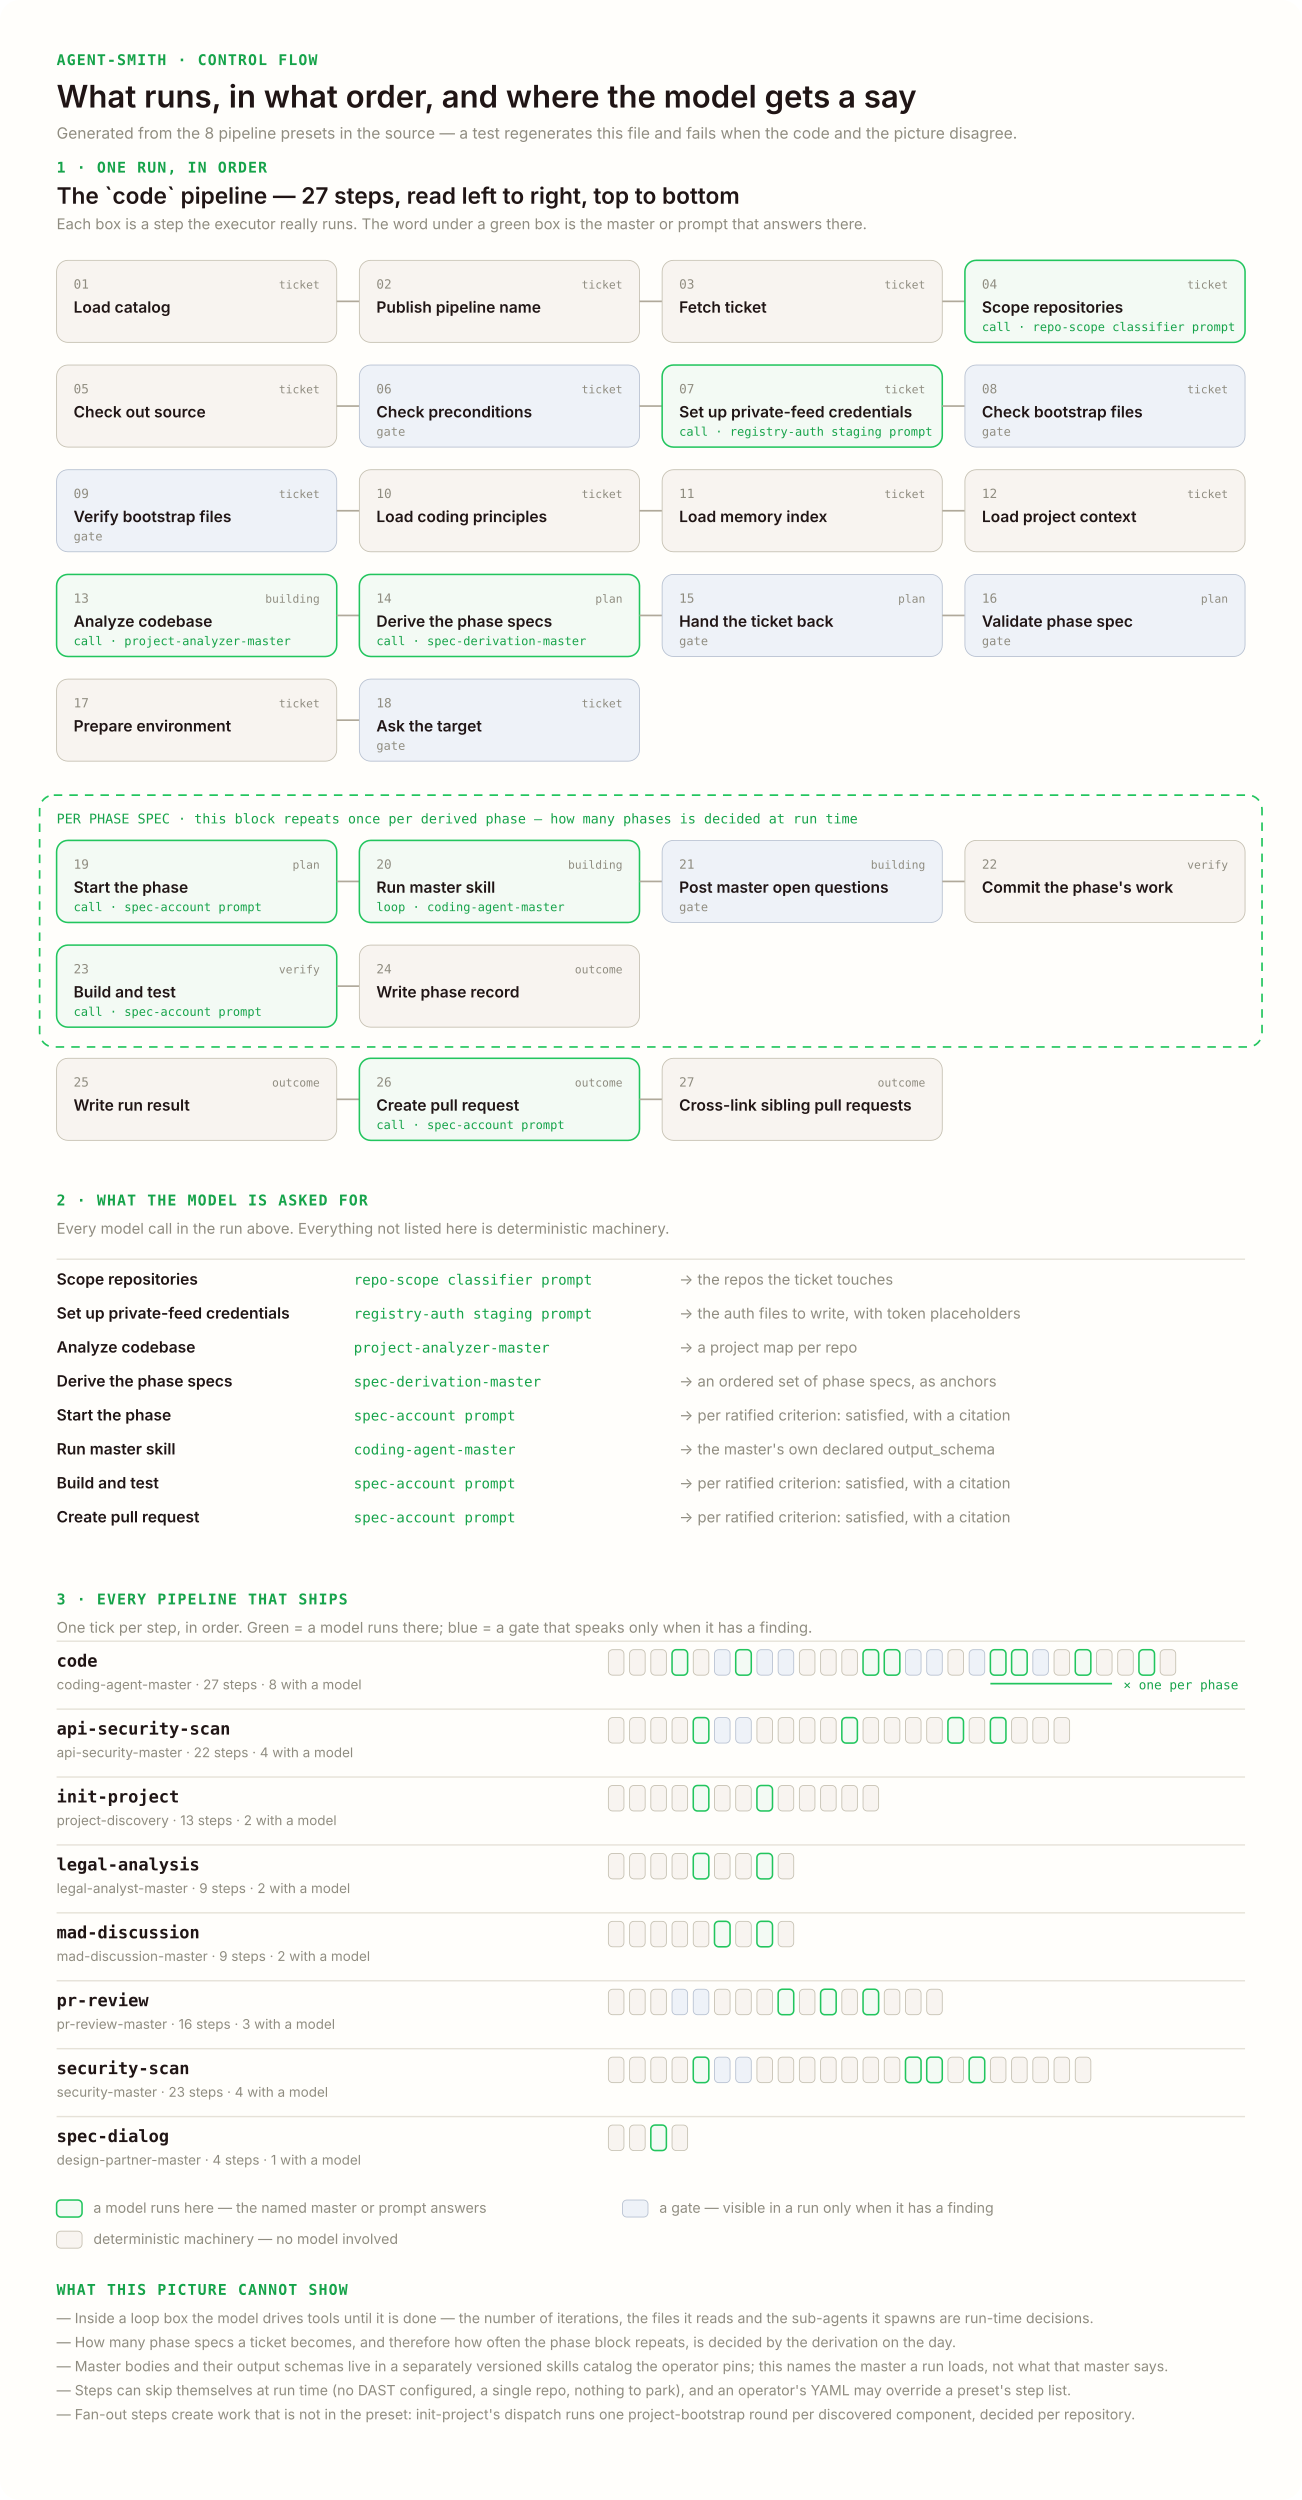
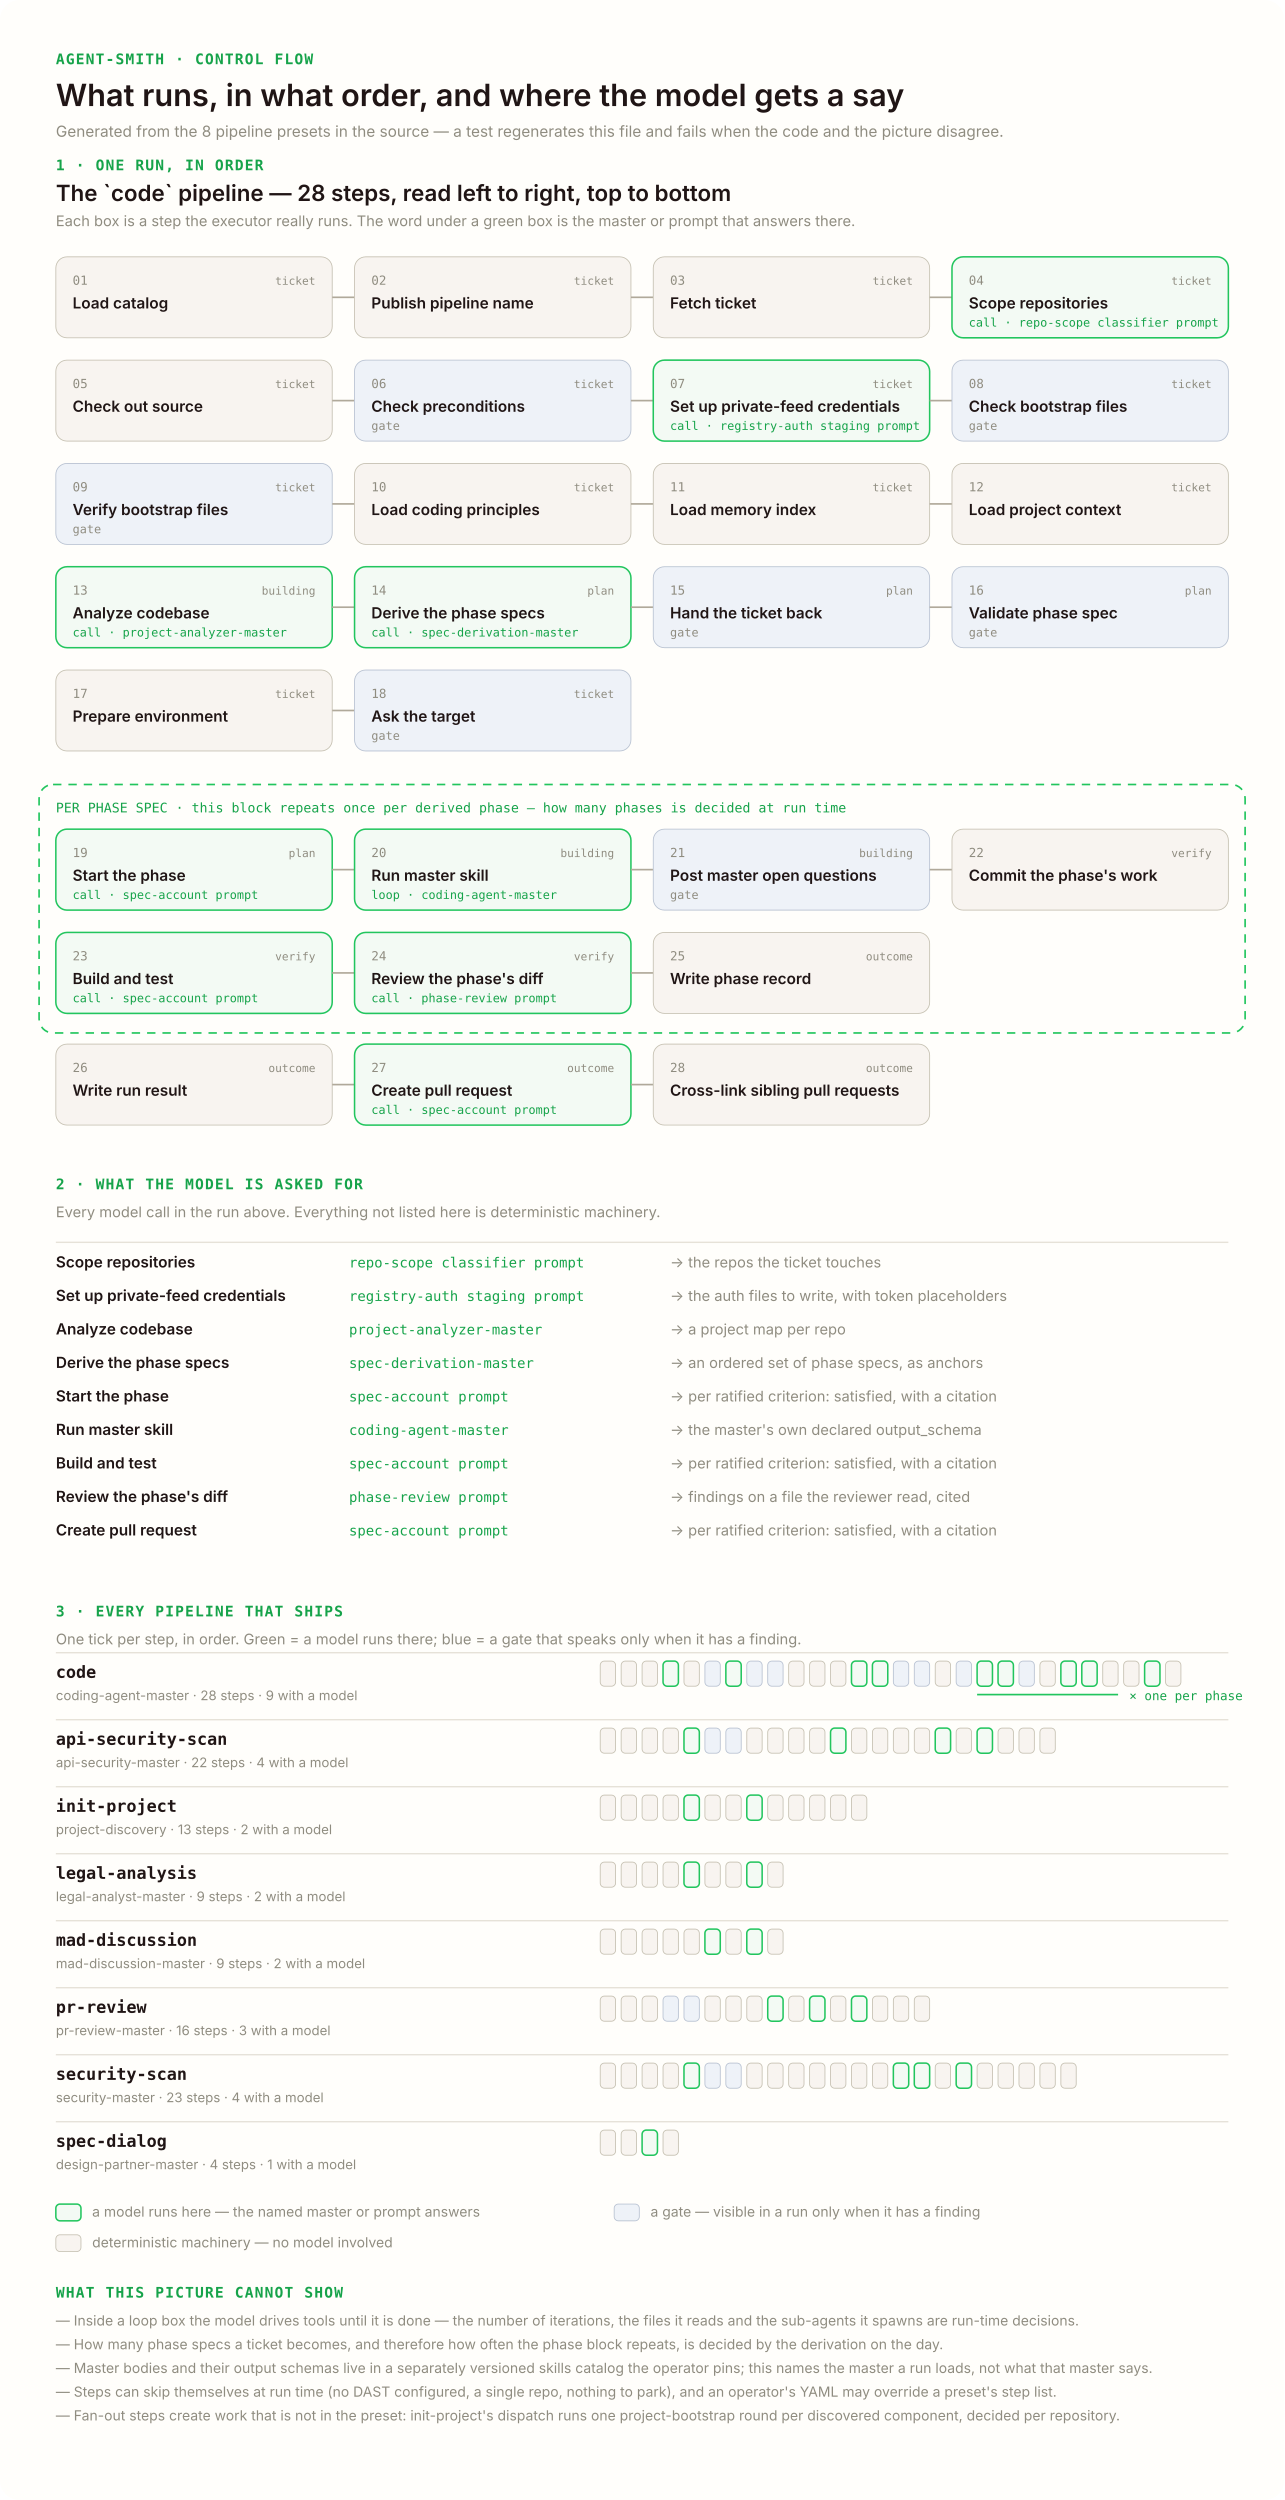
- <svg xmlns="http://www.w3.org/2000/svg" viewBox="0 0 920 1767" role="img" aria-labelledby="cf-title cf-desc">
+ <svg xmlns="http://www.w3.org/2000/svg" viewBox="0 0 920 1791" role="img" aria-labelledby="cf-title cf-desc">
  <style>
    .cf-bg        { fill: #fffefb; }
    .cf-surface   { fill: #f8f4f0; stroke: #c5c0b1; stroke-width: 0.6; }
    .cf-gate      { fill: #eef2f8; stroke: #b7c1d1; stroke-width: 0.6; }
    .cf-model     { fill: #f3faf4; stroke: #22c55e; stroke-width: 1.1; }
    .cf-block     { fill: none;    stroke: #22c55e; stroke-width: 1.2; stroke-dasharray: 6 5; }
    .cf-blockline { stroke: #22c55e; stroke-width: 1.2; }
    .cf-flow      { stroke: #b0a99a; stroke-width: 1.2; }
    .cf-rule      { stroke: #e6e2d8; stroke-width: 1; }
    .cf-text      { fill: #201515; font-family: 'Inter', system-ui, sans-serif; }
    .cf-mute      { fill: #8f8c80; font-family: 'Inter', system-ui, sans-serif; }
    .cf-mono      { fill: #201515; font-family: 'IBM Plex Mono', ui-monospace, monospace; }
    .cf-mono-mute { fill: #8f8c80; font-family: 'IBM Plex Mono', ui-monospace, monospace; }
    .cf-accent    { fill: #16a34a; font-family: 'IBM Plex Mono', ui-monospace, monospace; }
    .cf-tag       { fill: #16a34a; font-family: 'IBM Plex Mono', ui-monospace, monospace; letter-spacing: 0.8px; }
  </style>
-   <rect width="920" height="1767" rx="14" class="cf-bg" />
+   <rect width="920" height="1791" rx="14" class="cf-bg" />
  <text x="40" y="46" class="cf-tag" font-size="10.5" font-weight="600" text-anchor="start">AGENT-SMITH · CONTROL FLOW</text>
  <text x="40" y="76" class="cf-text" font-size="22" font-weight="600" text-anchor="start">What runs, in what order, and where the model gets a say</text>
  <text x="40" y="98" class="cf-mute" font-size="11" font-weight="400" text-anchor="start">Generated from the 8 pipeline presets in the source — a test regenerates this file and fails when the code and the picture disagree.</text>
  <text x="40" y="122" class="cf-tag" font-size="10.5" font-weight="600" text-anchor="start">1 · ONE RUN, IN ORDER</text>
-   <text x="40" y="144" class="cf-text" font-size="16" font-weight="600" text-anchor="start">The `code` pipeline — 27 steps, read left to right, top to bottom</text>
+   <text x="40" y="144" class="cf-text" font-size="16" font-weight="600" text-anchor="start">The `code` pipeline — 28 steps, read left to right, top to bottom</text>
  <text x="40" y="162" class="cf-mute" font-size="10.5" font-weight="400" text-anchor="start">Each box is a step the executor really runs. The word under a green box is the master or prompt that answers there.</text>
  <rect x="40" y="184" width="198" height="58" rx="8" class="cf-surface" />
  <text x="52" y="204" class="cf-mono-mute" font-size="9" font-weight="400" text-anchor="start">01</text>
  <text x="226" y="204" class="cf-mono-mute" font-size="8" font-weight="400" text-anchor="end">ticket</text>
  <text x="52" y="221" class="cf-text" font-size="11" font-weight="600" text-anchor="start">Load catalog</text>
  <line x1="238" y1="213" x2="254" y2="213" class="cf-flow" />
  <rect x="254" y="184" width="198" height="58" rx="8" class="cf-surface" />
  <text x="266" y="204" class="cf-mono-mute" font-size="9" font-weight="400" text-anchor="start">02</text>
  <text x="440" y="204" class="cf-mono-mute" font-size="8" font-weight="400" text-anchor="end">ticket</text>
  <text x="266" y="221" class="cf-text" font-size="11" font-weight="600" text-anchor="start">Publish pipeline name</text>
  <line x1="452" y1="213" x2="468" y2="213" class="cf-flow" />
  <rect x="468" y="184" width="198" height="58" rx="8" class="cf-surface" />
  <text x="480" y="204" class="cf-mono-mute" font-size="9" font-weight="400" text-anchor="start">03</text>
  <text x="654" y="204" class="cf-mono-mute" font-size="8" font-weight="400" text-anchor="end">ticket</text>
  <text x="480" y="221" class="cf-text" font-size="11" font-weight="600" text-anchor="start">Fetch ticket</text>
  <line x1="666" y1="213" x2="682" y2="213" class="cf-flow" />
  <rect x="682" y="184" width="198" height="58" rx="8" class="cf-model" />
  <text x="694" y="204" class="cf-mono-mute" font-size="9" font-weight="400" text-anchor="start">04</text>
  <text x="868" y="204" class="cf-mono-mute" font-size="8" font-weight="400" text-anchor="end">ticket</text>
  <text x="694" y="221" class="cf-text" font-size="11" font-weight="600" text-anchor="start">Scope repositories</text>
  <text x="694" y="234" class="cf-accent" font-size="8.5" font-weight="400" text-anchor="start">call · repo-scope classifier prompt</text>
  <rect x="40" y="258" width="198" height="58" rx="8" class="cf-surface" />
  <text x="52" y="278" class="cf-mono-mute" font-size="9" font-weight="400" text-anchor="start">05</text>
  <text x="226" y="278" class="cf-mono-mute" font-size="8" font-weight="400" text-anchor="end">ticket</text>
  <text x="52" y="295" class="cf-text" font-size="11" font-weight="600" text-anchor="start">Check out source</text>
  <line x1="238" y1="287" x2="254" y2="287" class="cf-flow" />
  <rect x="254" y="258" width="198" height="58" rx="8" class="cf-gate" />
  <text x="266" y="278" class="cf-mono-mute" font-size="9" font-weight="400" text-anchor="start">06</text>
  <text x="440" y="278" class="cf-mono-mute" font-size="8" font-weight="400" text-anchor="end">ticket</text>
  <text x="266" y="295" class="cf-text" font-size="11" font-weight="600" text-anchor="start">Check preconditions</text>
  <text x="266" y="308" class="cf-mono-mute" font-size="8.5" font-weight="400" text-anchor="start">gate</text>
  <line x1="452" y1="287" x2="468" y2="287" class="cf-flow" />
  <rect x="468" y="258" width="198" height="58" rx="8" class="cf-model" />
  <text x="480" y="278" class="cf-mono-mute" font-size="9" font-weight="400" text-anchor="start">07</text>
  <text x="654" y="278" class="cf-mono-mute" font-size="8" font-weight="400" text-anchor="end">ticket</text>
  <text x="480" y="295" class="cf-text" font-size="11" font-weight="600" text-anchor="start">Set up private-feed credentials</text>
  <text x="480" y="308" class="cf-accent" font-size="8.5" font-weight="400" text-anchor="start">call · registry-auth staging prompt</text>
  <line x1="666" y1="287" x2="682" y2="287" class="cf-flow" />
  <rect x="682" y="258" width="198" height="58" rx="8" class="cf-gate" />
  <text x="694" y="278" class="cf-mono-mute" font-size="9" font-weight="400" text-anchor="start">08</text>
  <text x="868" y="278" class="cf-mono-mute" font-size="8" font-weight="400" text-anchor="end">ticket</text>
  <text x="694" y="295" class="cf-text" font-size="11" font-weight="600" text-anchor="start">Check bootstrap files</text>
  <text x="694" y="308" class="cf-mono-mute" font-size="8.5" font-weight="400" text-anchor="start">gate</text>
  <rect x="40" y="332" width="198" height="58" rx="8" class="cf-gate" />
  <text x="52" y="352" class="cf-mono-mute" font-size="9" font-weight="400" text-anchor="start">09</text>
  <text x="226" y="352" class="cf-mono-mute" font-size="8" font-weight="400" text-anchor="end">ticket</text>
  <text x="52" y="369" class="cf-text" font-size="11" font-weight="600" text-anchor="start">Verify bootstrap files</text>
  <text x="52" y="382" class="cf-mono-mute" font-size="8.5" font-weight="400" text-anchor="start">gate</text>
  <line x1="238" y1="361" x2="254" y2="361" class="cf-flow" />
  <rect x="254" y="332" width="198" height="58" rx="8" class="cf-surface" />
  <text x="266" y="352" class="cf-mono-mute" font-size="9" font-weight="400" text-anchor="start">10</text>
  <text x="440" y="352" class="cf-mono-mute" font-size="8" font-weight="400" text-anchor="end">ticket</text>
  <text x="266" y="369" class="cf-text" font-size="11" font-weight="600" text-anchor="start">Load coding principles</text>
  <line x1="452" y1="361" x2="468" y2="361" class="cf-flow" />
  <rect x="468" y="332" width="198" height="58" rx="8" class="cf-surface" />
  <text x="480" y="352" class="cf-mono-mute" font-size="9" font-weight="400" text-anchor="start">11</text>
  <text x="654" y="352" class="cf-mono-mute" font-size="8" font-weight="400" text-anchor="end">ticket</text>
  <text x="480" y="369" class="cf-text" font-size="11" font-weight="600" text-anchor="start">Load memory index</text>
  <line x1="666" y1="361" x2="682" y2="361" class="cf-flow" />
  <rect x="682" y="332" width="198" height="58" rx="8" class="cf-surface" />
  <text x="694" y="352" class="cf-mono-mute" font-size="9" font-weight="400" text-anchor="start">12</text>
  <text x="868" y="352" class="cf-mono-mute" font-size="8" font-weight="400" text-anchor="end">ticket</text>
  <text x="694" y="369" class="cf-text" font-size="11" font-weight="600" text-anchor="start">Load project context</text>
  <rect x="40" y="406" width="198" height="58" rx="8" class="cf-model" />
  <text x="52" y="426" class="cf-mono-mute" font-size="9" font-weight="400" text-anchor="start">13</text>
  <text x="226" y="426" class="cf-mono-mute" font-size="8" font-weight="400" text-anchor="end">building</text>
  <text x="52" y="443" class="cf-text" font-size="11" font-weight="600" text-anchor="start">Analyze codebase</text>
  <text x="52" y="456" class="cf-accent" font-size="8.5" font-weight="400" text-anchor="start">call · project-analyzer-master</text>
  <line x1="238" y1="435" x2="254" y2="435" class="cf-flow" />
  <rect x="254" y="406" width="198" height="58" rx="8" class="cf-model" />
  <text x="266" y="426" class="cf-mono-mute" font-size="9" font-weight="400" text-anchor="start">14</text>
  <text x="440" y="426" class="cf-mono-mute" font-size="8" font-weight="400" text-anchor="end">plan</text>
  <text x="266" y="443" class="cf-text" font-size="11" font-weight="600" text-anchor="start">Derive the phase specs</text>
  <text x="266" y="456" class="cf-accent" font-size="8.5" font-weight="400" text-anchor="start">call · spec-derivation-master</text>
  <line x1="452" y1="435" x2="468" y2="435" class="cf-flow" />
  <rect x="468" y="406" width="198" height="58" rx="8" class="cf-gate" />
  <text x="480" y="426" class="cf-mono-mute" font-size="9" font-weight="400" text-anchor="start">15</text>
  <text x="654" y="426" class="cf-mono-mute" font-size="8" font-weight="400" text-anchor="end">plan</text>
  <text x="480" y="443" class="cf-text" font-size="11" font-weight="600" text-anchor="start">Hand the ticket back</text>
  <text x="480" y="456" class="cf-mono-mute" font-size="8.5" font-weight="400" text-anchor="start">gate</text>
  <line x1="666" y1="435" x2="682" y2="435" class="cf-flow" />
  <rect x="682" y="406" width="198" height="58" rx="8" class="cf-gate" />
  <text x="694" y="426" class="cf-mono-mute" font-size="9" font-weight="400" text-anchor="start">16</text>
  <text x="868" y="426" class="cf-mono-mute" font-size="8" font-weight="400" text-anchor="end">plan</text>
  <text x="694" y="443" class="cf-text" font-size="11" font-weight="600" text-anchor="start">Validate phase spec</text>
  <text x="694" y="456" class="cf-mono-mute" font-size="8.5" font-weight="400" text-anchor="start">gate</text>
  <rect x="40" y="480" width="198" height="58" rx="8" class="cf-surface" />
  <text x="52" y="500" class="cf-mono-mute" font-size="9" font-weight="400" text-anchor="start">17</text>
  <text x="226" y="500" class="cf-mono-mute" font-size="8" font-weight="400" text-anchor="end">ticket</text>
  <text x="52" y="517" class="cf-text" font-size="11" font-weight="600" text-anchor="start">Prepare environment</text>
  <line x1="238" y1="509" x2="254" y2="509" class="cf-flow" />
  <rect x="254" y="480" width="198" height="58" rx="8" class="cf-gate" />
  <text x="266" y="500" class="cf-mono-mute" font-size="9" font-weight="400" text-anchor="start">18</text>
  <text x="440" y="500" class="cf-mono-mute" font-size="8" font-weight="400" text-anchor="end">ticket</text>
  <text x="266" y="517" class="cf-text" font-size="11" font-weight="600" text-anchor="start">Ask the target</text>
  <text x="266" y="530" class="cf-mono-mute" font-size="8.5" font-weight="400" text-anchor="start">gate</text>
  <rect x="28" y="562" width="864" height="178" rx="10" class="cf-block" />
  <text x="40" y="582" class="cf-accent" font-size="9.5" font-weight="400" text-anchor="start">PER PHASE SPEC · this block repeats once per derived phase — how many phases is decided at run time</text>
  <rect x="40" y="594" width="198" height="58" rx="8" class="cf-model" />
  <text x="52" y="614" class="cf-mono-mute" font-size="9" font-weight="400" text-anchor="start">19</text>
  <text x="226" y="614" class="cf-mono-mute" font-size="8" font-weight="400" text-anchor="end">plan</text>
  <text x="52" y="631" class="cf-text" font-size="11" font-weight="600" text-anchor="start">Start the phase</text>
  <text x="52" y="644" class="cf-accent" font-size="8.5" font-weight="400" text-anchor="start">call · spec-account prompt</text>
  <line x1="238" y1="623" x2="254" y2="623" class="cf-flow" />
  <rect x="254" y="594" width="198" height="58" rx="8" class="cf-model" />
  <text x="266" y="614" class="cf-mono-mute" font-size="9" font-weight="400" text-anchor="start">20</text>
  <text x="440" y="614" class="cf-mono-mute" font-size="8" font-weight="400" text-anchor="end">building</text>
  <text x="266" y="631" class="cf-text" font-size="11" font-weight="600" text-anchor="start">Run master skill</text>
  <text x="266" y="644" class="cf-accent" font-size="8.5" font-weight="400" text-anchor="start">loop · coding-agent-master</text>
  <line x1="452" y1="623" x2="468" y2="623" class="cf-flow" />
  <rect x="468" y="594" width="198" height="58" rx="8" class="cf-gate" />
  <text x="480" y="614" class="cf-mono-mute" font-size="9" font-weight="400" text-anchor="start">21</text>
  <text x="654" y="614" class="cf-mono-mute" font-size="8" font-weight="400" text-anchor="end">building</text>
  <text x="480" y="631" class="cf-text" font-size="11" font-weight="600" text-anchor="start">Post master open questions</text>
  <text x="480" y="644" class="cf-mono-mute" font-size="8.5" font-weight="400" text-anchor="start">gate</text>
  <line x1="666" y1="623" x2="682" y2="623" class="cf-flow" />
  <rect x="682" y="594" width="198" height="58" rx="8" class="cf-surface" />
  <text x="694" y="614" class="cf-mono-mute" font-size="9" font-weight="400" text-anchor="start">22</text>
  <text x="868" y="614" class="cf-mono-mute" font-size="8" font-weight="400" text-anchor="end">verify</text>
  <text x="694" y="631" class="cf-text" font-size="11" font-weight="600" text-anchor="start">Commit the phase's work</text>
  <rect x="40" y="668" width="198" height="58" rx="8" class="cf-model" />
  <text x="52" y="688" class="cf-mono-mute" font-size="9" font-weight="400" text-anchor="start">23</text>
  <text x="226" y="688" class="cf-mono-mute" font-size="8" font-weight="400" text-anchor="end">verify</text>
  <text x="52" y="705" class="cf-text" font-size="11" font-weight="600" text-anchor="start">Build and test</text>
  <text x="52" y="718" class="cf-accent" font-size="8.5" font-weight="400" text-anchor="start">call · spec-account prompt</text>
  <line x1="238" y1="697" x2="254" y2="697" class="cf-flow" />
-   <rect x="254" y="668" width="198" height="58" rx="8" class="cf-surface" />
+   <rect x="254" y="668" width="198" height="58" rx="8" class="cf-model" />
  <text x="266" y="688" class="cf-mono-mute" font-size="9" font-weight="400" text-anchor="start">24</text>
-   <text x="440" y="688" class="cf-mono-mute" font-size="8" font-weight="400" text-anchor="end">outcome</text>
-   <text x="266" y="705" class="cf-text" font-size="11" font-weight="600" text-anchor="start">Write phase record</text>
+   <text x="440" y="688" class="cf-mono-mute" font-size="8" font-weight="400" text-anchor="end">verify</text>
+   <text x="266" y="705" class="cf-text" font-size="11" font-weight="600" text-anchor="start">Review the phase's diff</text>
+   <text x="266" y="718" class="cf-accent" font-size="8.5" font-weight="400" text-anchor="start">call · phase-review prompt</text>
+   <line x1="452" y1="697" x2="468" y2="697" class="cf-flow" />
+   <rect x="468" y="668" width="198" height="58" rx="8" class="cf-surface" />
+   <text x="480" y="688" class="cf-mono-mute" font-size="9" font-weight="400" text-anchor="start">25</text>
+   <text x="654" y="688" class="cf-mono-mute" font-size="8" font-weight="400" text-anchor="end">outcome</text>
+   <text x="480" y="705" class="cf-text" font-size="11" font-weight="600" text-anchor="start">Write phase record</text>
  <rect x="40" y="748" width="198" height="58" rx="8" class="cf-surface" />
-   <text x="52" y="768" class="cf-mono-mute" font-size="9" font-weight="400" text-anchor="start">25</text>
+   <text x="52" y="768" class="cf-mono-mute" font-size="9" font-weight="400" text-anchor="start">26</text>
  <text x="226" y="768" class="cf-mono-mute" font-size="8" font-weight="400" text-anchor="end">outcome</text>
  <text x="52" y="785" class="cf-text" font-size="11" font-weight="600" text-anchor="start">Write run result</text>
  <line x1="238" y1="777" x2="254" y2="777" class="cf-flow" />
  <rect x="254" y="748" width="198" height="58" rx="8" class="cf-model" />
-   <text x="266" y="768" class="cf-mono-mute" font-size="9" font-weight="400" text-anchor="start">26</text>
+   <text x="266" y="768" class="cf-mono-mute" font-size="9" font-weight="400" text-anchor="start">27</text>
  <text x="440" y="768" class="cf-mono-mute" font-size="8" font-weight="400" text-anchor="end">outcome</text>
  <text x="266" y="785" class="cf-text" font-size="11" font-weight="600" text-anchor="start">Create pull request</text>
  <text x="266" y="798" class="cf-accent" font-size="8.5" font-weight="400" text-anchor="start">call · spec-account prompt</text>
  <line x1="452" y1="777" x2="468" y2="777" class="cf-flow" />
  <rect x="468" y="748" width="198" height="58" rx="8" class="cf-surface" />
-   <text x="480" y="768" class="cf-mono-mute" font-size="9" font-weight="400" text-anchor="start">27</text>
+   <text x="480" y="768" class="cf-mono-mute" font-size="9" font-weight="400" text-anchor="start">28</text>
  <text x="654" y="768" class="cf-mono-mute" font-size="8" font-weight="400" text-anchor="end">outcome</text>
  <text x="480" y="785" class="cf-text" font-size="11" font-weight="600" text-anchor="start">Cross-link sibling pull requests</text>
  <text x="40" y="852" class="cf-tag" font-size="10.5" font-weight="600" text-anchor="start">2 · WHAT THE MODEL IS ASKED FOR</text>
  <text x="40" y="872" class="cf-mute" font-size="10.5" font-weight="400" text-anchor="start">Every model call in the run above. Everything not listed here is deterministic machinery.</text>
  <line x1="40" y1="890" x2="880" y2="890" class="cf-rule" />
  <text x="40" y="908" class="cf-text" font-size="11" font-weight="600" text-anchor="start">Scope repositories</text>
  <text x="250" y="908" class="cf-accent" font-size="10" font-weight="400" text-anchor="start">repo-scope classifier prompt</text>
  <text x="480" y="908" class="cf-mute" font-size="10.5" font-weight="400" text-anchor="start">→ the repos the ticket touches</text>
  <text x="40" y="932" class="cf-text" font-size="11" font-weight="600" text-anchor="start">Set up private-feed credentials</text>
  <text x="250" y="932" class="cf-accent" font-size="10" font-weight="400" text-anchor="start">registry-auth staging prompt</text>
  <text x="480" y="932" class="cf-mute" font-size="10.5" font-weight="400" text-anchor="start">→ the auth files to write, with token placeholders</text>
  <text x="40" y="956" class="cf-text" font-size="11" font-weight="600" text-anchor="start">Analyze codebase</text>
  <text x="250" y="956" class="cf-accent" font-size="10" font-weight="400" text-anchor="start">project-analyzer-master</text>
  <text x="480" y="956" class="cf-mute" font-size="10.5" font-weight="400" text-anchor="start">→ a project map per repo</text>
  <text x="40" y="980" class="cf-text" font-size="11" font-weight="600" text-anchor="start">Derive the phase specs</text>
  <text x="250" y="980" class="cf-accent" font-size="10" font-weight="400" text-anchor="start">spec-derivation-master</text>
  <text x="480" y="980" class="cf-mute" font-size="10.5" font-weight="400" text-anchor="start">→ an ordered set of phase specs, as anchors</text>
  <text x="40" y="1004" class="cf-text" font-size="11" font-weight="600" text-anchor="start">Start the phase</text>
  <text x="250" y="1004" class="cf-accent" font-size="10" font-weight="400" text-anchor="start">spec-account prompt</text>
  <text x="480" y="1004" class="cf-mute" font-size="10.5" font-weight="400" text-anchor="start">→ per ratified criterion: satisfied, with a citation</text>
  <text x="40" y="1028" class="cf-text" font-size="11" font-weight="600" text-anchor="start">Run master skill</text>
  <text x="250" y="1028" class="cf-accent" font-size="10" font-weight="400" text-anchor="start">coding-agent-master</text>
  <text x="480" y="1028" class="cf-mute" font-size="10.5" font-weight="400" text-anchor="start">→ the master's own declared output_schema</text>
  <text x="40" y="1052" class="cf-text" font-size="11" font-weight="600" text-anchor="start">Build and test</text>
  <text x="250" y="1052" class="cf-accent" font-size="10" font-weight="400" text-anchor="start">spec-account prompt</text>
  <text x="480" y="1052" class="cf-mute" font-size="10.5" font-weight="400" text-anchor="start">→ per ratified criterion: satisfied, with a citation</text>
-   <text x="40" y="1076" class="cf-text" font-size="11" font-weight="600" text-anchor="start">Create pull request</text>
-   <text x="250" y="1076" class="cf-accent" font-size="10" font-weight="400" text-anchor="start">spec-account prompt</text>
-   <text x="480" y="1076" class="cf-mute" font-size="10.5" font-weight="400" text-anchor="start">→ per ratified criterion: satisfied, with a citation</text>
-   <text x="40" y="1134" class="cf-tag" font-size="10.5" font-weight="600" text-anchor="start">3 · EVERY PIPELINE THAT SHIPS</text>
-   <text x="40" y="1154" class="cf-mute" font-size="10.5" font-weight="400" text-anchor="start">One tick per step, in order. Green = a model runs there; blue = a gate that speaks only when it has a finding.</text>
-   <line x1="40" y1="1160" x2="880" y2="1160" class="cf-rule" />
-   <text x="40" y="1178" class="cf-mono" font-size="12" font-weight="600" text-anchor="start">code</text>
-   <text x="40" y="1194" class="cf-mute" font-size="9.5" font-weight="400" text-anchor="start">coding-agent-master · 27 steps · 8 with a model</text>
-   <rect x="430" y="1166" width="11" height="18" rx="3" class="cf-surface" />
-   <rect x="445" y="1166" width="11" height="18" rx="3" class="cf-surface" />
-   <rect x="460" y="1166" width="11" height="18" rx="3" class="cf-surface" />
-   <rect x="475" y="1166" width="11" height="18" rx="3" class="cf-model" />
-   <rect x="490" y="1166" width="11" height="18" rx="3" class="cf-surface" />
-   <rect x="505" y="1166" width="11" height="18" rx="3" class="cf-gate" />
-   <rect x="520" y="1166" width="11" height="18" rx="3" class="cf-model" />
-   <rect x="535" y="1166" width="11" height="18" rx="3" class="cf-gate" />
-   <rect x="550" y="1166" width="11" height="18" rx="3" class="cf-gate" />
-   <rect x="565" y="1166" width="11" height="18" rx="3" class="cf-surface" />
-   <rect x="580" y="1166" width="11" height="18" rx="3" class="cf-surface" />
-   <rect x="595" y="1166" width="11" height="18" rx="3" class="cf-surface" />
-   <rect x="610" y="1166" width="11" height="18" rx="3" class="cf-model" />
-   <rect x="625" y="1166" width="11" height="18" rx="3" class="cf-model" />
-   <rect x="640" y="1166" width="11" height="18" rx="3" class="cf-gate" />
-   <rect x="655" y="1166" width="11" height="18" rx="3" class="cf-gate" />
-   <rect x="670" y="1166" width="11" height="18" rx="3" class="cf-surface" />
-   <rect x="685" y="1166" width="11" height="18" rx="3" class="cf-gate" />
-   <rect x="700" y="1166" width="11" height="18" rx="3" class="cf-model" />
-   <rect x="715" y="1166" width="11" height="18" rx="3" class="cf-model" />
-   <rect x="730" y="1166" width="11" height="18" rx="3" class="cf-gate" />
-   <rect x="745" y="1166" width="11" height="18" rx="3" class="cf-surface" />
-   <rect x="760" y="1166" width="11" height="18" rx="3" class="cf-model" />
-   <rect x="775" y="1166" width="11" height="18" rx="3" class="cf-surface" />
-   <rect x="790" y="1166" width="11" height="18" rx="3" class="cf-surface" />
-   <rect x="805" y="1166" width="11" height="18" rx="3" class="cf-model" />
-   <rect x="820" y="1166" width="11" height="18" rx="3" class="cf-surface" />
-   <line x1="700" y1="1190" x2="786" y2="1190" class="cf-blockline" />
-   <text x="794" y="1194" class="cf-accent" font-size="9" font-weight="400" text-anchor="start">× one per phase</text>
-   <line x1="40" y1="1208" x2="880" y2="1208" class="cf-rule" />
-   <text x="40" y="1226" class="cf-mono" font-size="12" font-weight="600" text-anchor="start">api-security-scan</text>
-   <text x="40" y="1242" class="cf-mute" font-size="9.5" font-weight="400" text-anchor="start">api-security-master · 22 steps · 4 with a model</text>
-   <rect x="430" y="1214" width="11" height="18" rx="3" class="cf-surface" />
-   <rect x="445" y="1214" width="11" height="18" rx="3" class="cf-surface" />
-   <rect x="460" y="1214" width="11" height="18" rx="3" class="cf-surface" />
-   <rect x="475" y="1214" width="11" height="18" rx="3" class="cf-surface" />
-   <rect x="490" y="1214" width="11" height="18" rx="3" class="cf-model" />
-   <rect x="505" y="1214" width="11" height="18" rx="3" class="cf-gate" />
-   <rect x="520" y="1214" width="11" height="18" rx="3" class="cf-gate" />
-   <rect x="535" y="1214" width="11" height="18" rx="3" class="cf-surface" />
-   <rect x="550" y="1214" width="11" height="18" rx="3" class="cf-surface" />
-   <rect x="565" y="1214" width="11" height="18" rx="3" class="cf-surface" />
-   <rect x="580" y="1214" width="11" height="18" rx="3" class="cf-surface" />
-   <rect x="595" y="1214" width="11" height="18" rx="3" class="cf-model" />
-   <rect x="610" y="1214" width="11" height="18" rx="3" class="cf-surface" />
-   <rect x="625" y="1214" width="11" height="18" rx="3" class="cf-surface" />
-   <rect x="640" y="1214" width="11" height="18" rx="3" class="cf-surface" />
-   <rect x="655" y="1214" width="11" height="18" rx="3" class="cf-surface" />
-   <rect x="670" y="1214" width="11" height="18" rx="3" class="cf-model" />
-   <rect x="685" y="1214" width="11" height="18" rx="3" class="cf-surface" />
-   <rect x="700" y="1214" width="11" height="18" rx="3" class="cf-model" />
-   <rect x="715" y="1214" width="11" height="18" rx="3" class="cf-surface" />
-   <rect x="730" y="1214" width="11" height="18" rx="3" class="cf-surface" />
-   <rect x="745" y="1214" width="11" height="18" rx="3" class="cf-surface" />
-   <line x1="40" y1="1256" x2="880" y2="1256" class="cf-rule" />
-   <text x="40" y="1274" class="cf-mono" font-size="12" font-weight="600" text-anchor="start">init-project</text>
-   <text x="40" y="1290" class="cf-mute" font-size="9.5" font-weight="400" text-anchor="start">project-discovery · 13 steps · 2 with a model</text>
-   <rect x="430" y="1262" width="11" height="18" rx="3" class="cf-surface" />
-   <rect x="445" y="1262" width="11" height="18" rx="3" class="cf-surface" />
-   <rect x="460" y="1262" width="11" height="18" rx="3" class="cf-surface" />
-   <rect x="475" y="1262" width="11" height="18" rx="3" class="cf-surface" />
-   <rect x="490" y="1262" width="11" height="18" rx="3" class="cf-model" />
-   <rect x="505" y="1262" width="11" height="18" rx="3" class="cf-surface" />
-   <rect x="520" y="1262" width="11" height="18" rx="3" class="cf-surface" />
-   <rect x="535" y="1262" width="11" height="18" rx="3" class="cf-model" />
-   <rect x="550" y="1262" width="11" height="18" rx="3" class="cf-surface" />
-   <rect x="565" y="1262" width="11" height="18" rx="3" class="cf-surface" />
-   <rect x="580" y="1262" width="11" height="18" rx="3" class="cf-surface" />
-   <rect x="595" y="1262" width="11" height="18" rx="3" class="cf-surface" />
-   <rect x="610" y="1262" width="11" height="18" rx="3" class="cf-surface" />
-   <line x1="40" y1="1304" x2="880" y2="1304" class="cf-rule" />
-   <text x="40" y="1322" class="cf-mono" font-size="12" font-weight="600" text-anchor="start">legal-analysis</text>
-   <text x="40" y="1338" class="cf-mute" font-size="9.5" font-weight="400" text-anchor="start">legal-analyst-master · 9 steps · 2 with a model</text>
-   <rect x="430" y="1310" width="11" height="18" rx="3" class="cf-surface" />
-   <rect x="445" y="1310" width="11" height="18" rx="3" class="cf-surface" />
-   <rect x="460" y="1310" width="11" height="18" rx="3" class="cf-surface" />
-   <rect x="475" y="1310" width="11" height="18" rx="3" class="cf-surface" />
-   <rect x="490" y="1310" width="11" height="18" rx="3" class="cf-model" />
-   <rect x="505" y="1310" width="11" height="18" rx="3" class="cf-surface" />
-   <rect x="520" y="1310" width="11" height="18" rx="3" class="cf-surface" />
-   <rect x="535" y="1310" width="11" height="18" rx="3" class="cf-model" />
-   <rect x="550" y="1310" width="11" height="18" rx="3" class="cf-surface" />
-   <line x1="40" y1="1352" x2="880" y2="1352" class="cf-rule" />
-   <text x="40" y="1370" class="cf-mono" font-size="12" font-weight="600" text-anchor="start">mad-discussion</text>
-   <text x="40" y="1386" class="cf-mute" font-size="9.5" font-weight="400" text-anchor="start">mad-discussion-master · 9 steps · 2 with a model</text>
-   <rect x="430" y="1358" width="11" height="18" rx="3" class="cf-surface" />
-   <rect x="445" y="1358" width="11" height="18" rx="3" class="cf-surface" />
-   <rect x="460" y="1358" width="11" height="18" rx="3" class="cf-surface" />
-   <rect x="475" y="1358" width="11" height="18" rx="3" class="cf-surface" />
-   <rect x="490" y="1358" width="11" height="18" rx="3" class="cf-surface" />
-   <rect x="505" y="1358" width="11" height="18" rx="3" class="cf-model" />
-   <rect x="520" y="1358" width="11" height="18" rx="3" class="cf-surface" />
-   <rect x="535" y="1358" width="11" height="18" rx="3" class="cf-model" />
-   <rect x="550" y="1358" width="11" height="18" rx="3" class="cf-surface" />
-   <line x1="40" y1="1400" x2="880" y2="1400" class="cf-rule" />
-   <text x="40" y="1418" class="cf-mono" font-size="12" font-weight="600" text-anchor="start">pr-review</text>
-   <text x="40" y="1434" class="cf-mute" font-size="9.5" font-weight="400" text-anchor="start">pr-review-master · 16 steps · 3 with a model</text>
-   <rect x="430" y="1406" width="11" height="18" rx="3" class="cf-surface" />
-   <rect x="445" y="1406" width="11" height="18" rx="3" class="cf-surface" />
-   <rect x="460" y="1406" width="11" height="18" rx="3" class="cf-surface" />
-   <rect x="475" y="1406" width="11" height="18" rx="3" class="cf-gate" />
-   <rect x="490" y="1406" width="11" height="18" rx="3" class="cf-gate" />
-   <rect x="505" y="1406" width="11" height="18" rx="3" class="cf-surface" />
-   <rect x="520" y="1406" width="11" height="18" rx="3" class="cf-surface" />
-   <rect x="535" y="1406" width="11" height="18" rx="3" class="cf-surface" />
-   <rect x="550" y="1406" width="11" height="18" rx="3" class="cf-model" />
-   <rect x="565" y="1406" width="11" height="18" rx="3" class="cf-surface" />
-   <rect x="580" y="1406" width="11" height="18" rx="3" class="cf-model" />
-   <rect x="595" y="1406" width="11" height="18" rx="3" class="cf-surface" />
-   <rect x="610" y="1406" width="11" height="18" rx="3" class="cf-model" />
-   <rect x="625" y="1406" width="11" height="18" rx="3" class="cf-surface" />
-   <rect x="640" y="1406" width="11" height="18" rx="3" class="cf-surface" />
-   <rect x="655" y="1406" width="11" height="18" rx="3" class="cf-surface" />
-   <line x1="40" y1="1448" x2="880" y2="1448" class="cf-rule" />
-   <text x="40" y="1466" class="cf-mono" font-size="12" font-weight="600" text-anchor="start">security-scan</text>
-   <text x="40" y="1482" class="cf-mute" font-size="9.5" font-weight="400" text-anchor="start">security-master · 23 steps · 4 with a model</text>
-   <rect x="430" y="1454" width="11" height="18" rx="3" class="cf-surface" />
-   <rect x="445" y="1454" width="11" height="18" rx="3" class="cf-surface" />
-   <rect x="460" y="1454" width="11" height="18" rx="3" class="cf-surface" />
-   <rect x="475" y="1454" width="11" height="18" rx="3" class="cf-surface" />
-   <rect x="490" y="1454" width="11" height="18" rx="3" class="cf-model" />
-   <rect x="505" y="1454" width="11" height="18" rx="3" class="cf-gate" />
-   <rect x="520" y="1454" width="11" height="18" rx="3" class="cf-gate" />
-   <rect x="535" y="1454" width="11" height="18" rx="3" class="cf-surface" />
-   <rect x="550" y="1454" width="11" height="18" rx="3" class="cf-surface" />
-   <rect x="565" y="1454" width="11" height="18" rx="3" class="cf-surface" />
-   <rect x="580" y="1454" width="11" height="18" rx="3" class="cf-surface" />
-   <rect x="595" y="1454" width="11" height="18" rx="3" class="cf-surface" />
-   <rect x="610" y="1454" width="11" height="18" rx="3" class="cf-surface" />
-   <rect x="625" y="1454" width="11" height="18" rx="3" class="cf-surface" />
-   <rect x="640" y="1454" width="11" height="18" rx="3" class="cf-model" />
-   <rect x="655" y="1454" width="11" height="18" rx="3" class="cf-model" />
-   <rect x="670" y="1454" width="11" height="18" rx="3" class="cf-surface" />
-   <rect x="685" y="1454" width="11" height="18" rx="3" class="cf-model" />
-   <rect x="700" y="1454" width="11" height="18" rx="3" class="cf-surface" />
-   <rect x="715" y="1454" width="11" height="18" rx="3" class="cf-surface" />
-   <rect x="730" y="1454" width="11" height="18" rx="3" class="cf-surface" />
-   <rect x="745" y="1454" width="11" height="18" rx="3" class="cf-surface" />
-   <rect x="760" y="1454" width="11" height="18" rx="3" class="cf-surface" />
-   <line x1="40" y1="1496" x2="880" y2="1496" class="cf-rule" />
-   <text x="40" y="1514" class="cf-mono" font-size="12" font-weight="600" text-anchor="start">spec-dialog</text>
-   <text x="40" y="1530" class="cf-mute" font-size="9.5" font-weight="400" text-anchor="start">design-partner-master · 4 steps · 1 with a model</text>
-   <rect x="430" y="1502" width="11" height="18" rx="3" class="cf-surface" />
-   <rect x="445" y="1502" width="11" height="18" rx="3" class="cf-surface" />
-   <rect x="460" y="1502" width="11" height="18" rx="3" class="cf-model" />
-   <rect x="475" y="1502" width="11" height="18" rx="3" class="cf-surface" />
-   <rect x="40" y="1555" width="18" height="12" rx="3" class="cf-model" />
-   <text x="66" y="1564" class="cf-mute" font-size="10" font-weight="400" text-anchor="start">a model runs here — the named master or prompt answers</text>
-   <rect x="440" y="1555" width="18" height="12" rx="3" class="cf-gate" />
-   <text x="466" y="1564" class="cf-mute" font-size="10" font-weight="400" text-anchor="start">a gate — visible in a run only when it has a finding</text>
-   <rect x="40" y="1577" width="18" height="12" rx="3" class="cf-surface" />
-   <text x="66" y="1586" class="cf-mute" font-size="10" font-weight="400" text-anchor="start">deterministic machinery — no model involved</text>
-   <text x="40" y="1622" class="cf-tag" font-size="10.5" font-weight="600" text-anchor="start">WHAT THIS PICTURE CANNOT SHOW</text>
-   <text x="40" y="1642" class="cf-mute" font-size="10" font-weight="400" text-anchor="start">— Inside a loop box the model drives tools until it is done — the number of iterations, the files it reads and the sub-agents it spawns are run-time decisions.</text>
-   <text x="40" y="1659" class="cf-mute" font-size="10" font-weight="400" text-anchor="start">— How many phase specs a ticket becomes, and therefore how often the phase block repeats, is decided by the derivation on the day.</text>
-   <text x="40" y="1676" class="cf-mute" font-size="10" font-weight="400" text-anchor="start">— Master bodies and their output schemas live in a separately versioned skills catalog the operator pins; this names the master a run loads, not what that master says.</text>
-   <text x="40" y="1693" class="cf-mute" font-size="10" font-weight="400" text-anchor="start">— Steps can skip themselves at run time (no DAST configured, a single repo, nothing to park), and an operator's YAML may override a preset's step list.</text>
-   <text x="40" y="1710" class="cf-mute" font-size="10" font-weight="400" text-anchor="start">— Fan-out steps create work that is not in the preset: init-project's dispatch runs one project-bootstrap round per discovered component, decided per repository.</text>
+   <text x="40" y="1076" class="cf-text" font-size="11" font-weight="600" text-anchor="start">Review the phase's diff</text>
+   <text x="250" y="1076" class="cf-accent" font-size="10" font-weight="400" text-anchor="start">phase-review prompt</text>
+   <text x="480" y="1076" class="cf-mute" font-size="10.5" font-weight="400" text-anchor="start">→ findings on a file the reviewer read, cited</text>
+   <text x="40" y="1100" class="cf-text" font-size="11" font-weight="600" text-anchor="start">Create pull request</text>
+   <text x="250" y="1100" class="cf-accent" font-size="10" font-weight="400" text-anchor="start">spec-account prompt</text>
+   <text x="480" y="1100" class="cf-mute" font-size="10.5" font-weight="400" text-anchor="start">→ per ratified criterion: satisfied, with a citation</text>
+   <text x="40" y="1158" class="cf-tag" font-size="10.5" font-weight="600" text-anchor="start">3 · EVERY PIPELINE THAT SHIPS</text>
+   <text x="40" y="1178" class="cf-mute" font-size="10.5" font-weight="400" text-anchor="start">One tick per step, in order. Green = a model runs there; blue = a gate that speaks only when it has a finding.</text>
+   <line x1="40" y1="1184" x2="880" y2="1184" class="cf-rule" />
+   <text x="40" y="1202" class="cf-mono" font-size="12" font-weight="600" text-anchor="start">code</text>
+   <text x="40" y="1218" class="cf-mute" font-size="9.5" font-weight="400" text-anchor="start">coding-agent-master · 28 steps · 9 with a model</text>
+   <rect x="430" y="1190" width="11" height="18" rx="3" class="cf-surface" />
+   <rect x="445" y="1190" width="11" height="18" rx="3" class="cf-surface" />
+   <rect x="460" y="1190" width="11" height="18" rx="3" class="cf-surface" />
+   <rect x="475" y="1190" width="11" height="18" rx="3" class="cf-model" />
+   <rect x="490" y="1190" width="11" height="18" rx="3" class="cf-surface" />
+   <rect x="505" y="1190" width="11" height="18" rx="3" class="cf-gate" />
+   <rect x="520" y="1190" width="11" height="18" rx="3" class="cf-model" />
+   <rect x="535" y="1190" width="11" height="18" rx="3" class="cf-gate" />
+   <rect x="550" y="1190" width="11" height="18" rx="3" class="cf-gate" />
+   <rect x="565" y="1190" width="11" height="18" rx="3" class="cf-surface" />
+   <rect x="580" y="1190" width="11" height="18" rx="3" class="cf-surface" />
+   <rect x="595" y="1190" width="11" height="18" rx="3" class="cf-surface" />
+   <rect x="610" y="1190" width="11" height="18" rx="3" class="cf-model" />
+   <rect x="625" y="1190" width="11" height="18" rx="3" class="cf-model" />
+   <rect x="640" y="1190" width="11" height="18" rx="3" class="cf-gate" />
+   <rect x="655" y="1190" width="11" height="18" rx="3" class="cf-gate" />
+   <rect x="670" y="1190" width="11" height="18" rx="3" class="cf-surface" />
+   <rect x="685" y="1190" width="11" height="18" rx="3" class="cf-gate" />
+   <rect x="700" y="1190" width="11" height="18" rx="3" class="cf-model" />
+   <rect x="715" y="1190" width="11" height="18" rx="3" class="cf-model" />
+   <rect x="730" y="1190" width="11" height="18" rx="3" class="cf-gate" />
+   <rect x="745" y="1190" width="11" height="18" rx="3" class="cf-surface" />
+   <rect x="760" y="1190" width="11" height="18" rx="3" class="cf-model" />
+   <rect x="775" y="1190" width="11" height="18" rx="3" class="cf-model" />
+   <rect x="790" y="1190" width="11" height="18" rx="3" class="cf-surface" />
+   <rect x="805" y="1190" width="11" height="18" rx="3" class="cf-surface" />
+   <rect x="820" y="1190" width="11" height="18" rx="3" class="cf-model" />
+   <rect x="835" y="1190" width="11" height="18" rx="3" class="cf-surface" />
+   <line x1="700" y1="1214" x2="801" y2="1214" class="cf-blockline" />
+   <text x="809" y="1218" class="cf-accent" font-size="9" font-weight="400" text-anchor="start">× one per phase</text>
+   <line x1="40" y1="1232" x2="880" y2="1232" class="cf-rule" />
+   <text x="40" y="1250" class="cf-mono" font-size="12" font-weight="600" text-anchor="start">api-security-scan</text>
+   <text x="40" y="1266" class="cf-mute" font-size="9.5" font-weight="400" text-anchor="start">api-security-master · 22 steps · 4 with a model</text>
+   <rect x="430" y="1238" width="11" height="18" rx="3" class="cf-surface" />
+   <rect x="445" y="1238" width="11" height="18" rx="3" class="cf-surface" />
+   <rect x="460" y="1238" width="11" height="18" rx="3" class="cf-surface" />
+   <rect x="475" y="1238" width="11" height="18" rx="3" class="cf-surface" />
+   <rect x="490" y="1238" width="11" height="18" rx="3" class="cf-model" />
+   <rect x="505" y="1238" width="11" height="18" rx="3" class="cf-gate" />
+   <rect x="520" y="1238" width="11" height="18" rx="3" class="cf-gate" />
+   <rect x="535" y="1238" width="11" height="18" rx="3" class="cf-surface" />
+   <rect x="550" y="1238" width="11" height="18" rx="3" class="cf-surface" />
+   <rect x="565" y="1238" width="11" height="18" rx="3" class="cf-surface" />
+   <rect x="580" y="1238" width="11" height="18" rx="3" class="cf-surface" />
+   <rect x="595" y="1238" width="11" height="18" rx="3" class="cf-model" />
+   <rect x="610" y="1238" width="11" height="18" rx="3" class="cf-surface" />
+   <rect x="625" y="1238" width="11" height="18" rx="3" class="cf-surface" />
+   <rect x="640" y="1238" width="11" height="18" rx="3" class="cf-surface" />
+   <rect x="655" y="1238" width="11" height="18" rx="3" class="cf-surface" />
+   <rect x="670" y="1238" width="11" height="18" rx="3" class="cf-model" />
+   <rect x="685" y="1238" width="11" height="18" rx="3" class="cf-surface" />
+   <rect x="700" y="1238" width="11" height="18" rx="3" class="cf-model" />
+   <rect x="715" y="1238" width="11" height="18" rx="3" class="cf-surface" />
+   <rect x="730" y="1238" width="11" height="18" rx="3" class="cf-surface" />
+   <rect x="745" y="1238" width="11" height="18" rx="3" class="cf-surface" />
+   <line x1="40" y1="1280" x2="880" y2="1280" class="cf-rule" />
+   <text x="40" y="1298" class="cf-mono" font-size="12" font-weight="600" text-anchor="start">init-project</text>
+   <text x="40" y="1314" class="cf-mute" font-size="9.5" font-weight="400" text-anchor="start">project-discovery · 13 steps · 2 with a model</text>
+   <rect x="430" y="1286" width="11" height="18" rx="3" class="cf-surface" />
+   <rect x="445" y="1286" width="11" height="18" rx="3" class="cf-surface" />
+   <rect x="460" y="1286" width="11" height="18" rx="3" class="cf-surface" />
+   <rect x="475" y="1286" width="11" height="18" rx="3" class="cf-surface" />
+   <rect x="490" y="1286" width="11" height="18" rx="3" class="cf-model" />
+   <rect x="505" y="1286" width="11" height="18" rx="3" class="cf-surface" />
+   <rect x="520" y="1286" width="11" height="18" rx="3" class="cf-surface" />
+   <rect x="535" y="1286" width="11" height="18" rx="3" class="cf-model" />
+   <rect x="550" y="1286" width="11" height="18" rx="3" class="cf-surface" />
+   <rect x="565" y="1286" width="11" height="18" rx="3" class="cf-surface" />
+   <rect x="580" y="1286" width="11" height="18" rx="3" class="cf-surface" />
+   <rect x="595" y="1286" width="11" height="18" rx="3" class="cf-surface" />
+   <rect x="610" y="1286" width="11" height="18" rx="3" class="cf-surface" />
+   <line x1="40" y1="1328" x2="880" y2="1328" class="cf-rule" />
+   <text x="40" y="1346" class="cf-mono" font-size="12" font-weight="600" text-anchor="start">legal-analysis</text>
+   <text x="40" y="1362" class="cf-mute" font-size="9.5" font-weight="400" text-anchor="start">legal-analyst-master · 9 steps · 2 with a model</text>
+   <rect x="430" y="1334" width="11" height="18" rx="3" class="cf-surface" />
+   <rect x="445" y="1334" width="11" height="18" rx="3" class="cf-surface" />
+   <rect x="460" y="1334" width="11" height="18" rx="3" class="cf-surface" />
+   <rect x="475" y="1334" width="11" height="18" rx="3" class="cf-surface" />
+   <rect x="490" y="1334" width="11" height="18" rx="3" class="cf-model" />
+   <rect x="505" y="1334" width="11" height="18" rx="3" class="cf-surface" />
+   <rect x="520" y="1334" width="11" height="18" rx="3" class="cf-surface" />
+   <rect x="535" y="1334" width="11" height="18" rx="3" class="cf-model" />
+   <rect x="550" y="1334" width="11" height="18" rx="3" class="cf-surface" />
+   <line x1="40" y1="1376" x2="880" y2="1376" class="cf-rule" />
+   <text x="40" y="1394" class="cf-mono" font-size="12" font-weight="600" text-anchor="start">mad-discussion</text>
+   <text x="40" y="1410" class="cf-mute" font-size="9.5" font-weight="400" text-anchor="start">mad-discussion-master · 9 steps · 2 with a model</text>
+   <rect x="430" y="1382" width="11" height="18" rx="3" class="cf-surface" />
+   <rect x="445" y="1382" width="11" height="18" rx="3" class="cf-surface" />
+   <rect x="460" y="1382" width="11" height="18" rx="3" class="cf-surface" />
+   <rect x="475" y="1382" width="11" height="18" rx="3" class="cf-surface" />
+   <rect x="490" y="1382" width="11" height="18" rx="3" class="cf-surface" />
+   <rect x="505" y="1382" width="11" height="18" rx="3" class="cf-model" />
+   <rect x="520" y="1382" width="11" height="18" rx="3" class="cf-surface" />
+   <rect x="535" y="1382" width="11" height="18" rx="3" class="cf-model" />
+   <rect x="550" y="1382" width="11" height="18" rx="3" class="cf-surface" />
+   <line x1="40" y1="1424" x2="880" y2="1424" class="cf-rule" />
+   <text x="40" y="1442" class="cf-mono" font-size="12" font-weight="600" text-anchor="start">pr-review</text>
+   <text x="40" y="1458" class="cf-mute" font-size="9.5" font-weight="400" text-anchor="start">pr-review-master · 16 steps · 3 with a model</text>
+   <rect x="430" y="1430" width="11" height="18" rx="3" class="cf-surface" />
+   <rect x="445" y="1430" width="11" height="18" rx="3" class="cf-surface" />
+   <rect x="460" y="1430" width="11" height="18" rx="3" class="cf-surface" />
+   <rect x="475" y="1430" width="11" height="18" rx="3" class="cf-gate" />
+   <rect x="490" y="1430" width="11" height="18" rx="3" class="cf-gate" />
+   <rect x="505" y="1430" width="11" height="18" rx="3" class="cf-surface" />
+   <rect x="520" y="1430" width="11" height="18" rx="3" class="cf-surface" />
+   <rect x="535" y="1430" width="11" height="18" rx="3" class="cf-surface" />
+   <rect x="550" y="1430" width="11" height="18" rx="3" class="cf-model" />
+   <rect x="565" y="1430" width="11" height="18" rx="3" class="cf-surface" />
+   <rect x="580" y="1430" width="11" height="18" rx="3" class="cf-model" />
+   <rect x="595" y="1430" width="11" height="18" rx="3" class="cf-surface" />
+   <rect x="610" y="1430" width="11" height="18" rx="3" class="cf-model" />
+   <rect x="625" y="1430" width="11" height="18" rx="3" class="cf-surface" />
+   <rect x="640" y="1430" width="11" height="18" rx="3" class="cf-surface" />
+   <rect x="655" y="1430" width="11" height="18" rx="3" class="cf-surface" />
+   <line x1="40" y1="1472" x2="880" y2="1472" class="cf-rule" />
+   <text x="40" y="1490" class="cf-mono" font-size="12" font-weight="600" text-anchor="start">security-scan</text>
+   <text x="40" y="1506" class="cf-mute" font-size="9.5" font-weight="400" text-anchor="start">security-master · 23 steps · 4 with a model</text>
+   <rect x="430" y="1478" width="11" height="18" rx="3" class="cf-surface" />
+   <rect x="445" y="1478" width="11" height="18" rx="3" class="cf-surface" />
+   <rect x="460" y="1478" width="11" height="18" rx="3" class="cf-surface" />
+   <rect x="475" y="1478" width="11" height="18" rx="3" class="cf-surface" />
+   <rect x="490" y="1478" width="11" height="18" rx="3" class="cf-model" />
+   <rect x="505" y="1478" width="11" height="18" rx="3" class="cf-gate" />
+   <rect x="520" y="1478" width="11" height="18" rx="3" class="cf-gate" />
+   <rect x="535" y="1478" width="11" height="18" rx="3" class="cf-surface" />
+   <rect x="550" y="1478" width="11" height="18" rx="3" class="cf-surface" />
+   <rect x="565" y="1478" width="11" height="18" rx="3" class="cf-surface" />
+   <rect x="580" y="1478" width="11" height="18" rx="3" class="cf-surface" />
+   <rect x="595" y="1478" width="11" height="18" rx="3" class="cf-surface" />
+   <rect x="610" y="1478" width="11" height="18" rx="3" class="cf-surface" />
+   <rect x="625" y="1478" width="11" height="18" rx="3" class="cf-surface" />
+   <rect x="640" y="1478" width="11" height="18" rx="3" class="cf-model" />
+   <rect x="655" y="1478" width="11" height="18" rx="3" class="cf-model" />
+   <rect x="670" y="1478" width="11" height="18" rx="3" class="cf-surface" />
+   <rect x="685" y="1478" width="11" height="18" rx="3" class="cf-model" />
+   <rect x="700" y="1478" width="11" height="18" rx="3" class="cf-surface" />
+   <rect x="715" y="1478" width="11" height="18" rx="3" class="cf-surface" />
+   <rect x="730" y="1478" width="11" height="18" rx="3" class="cf-surface" />
+   <rect x="745" y="1478" width="11" height="18" rx="3" class="cf-surface" />
+   <rect x="760" y="1478" width="11" height="18" rx="3" class="cf-surface" />
+   <line x1="40" y1="1520" x2="880" y2="1520" class="cf-rule" />
+   <text x="40" y="1538" class="cf-mono" font-size="12" font-weight="600" text-anchor="start">spec-dialog</text>
+   <text x="40" y="1554" class="cf-mute" font-size="9.5" font-weight="400" text-anchor="start">design-partner-master · 4 steps · 1 with a model</text>
+   <rect x="430" y="1526" width="11" height="18" rx="3" class="cf-surface" />
+   <rect x="445" y="1526" width="11" height="18" rx="3" class="cf-surface" />
+   <rect x="460" y="1526" width="11" height="18" rx="3" class="cf-model" />
+   <rect x="475" y="1526" width="11" height="18" rx="3" class="cf-surface" />
+   <rect x="40" y="1579" width="18" height="12" rx="3" class="cf-model" />
+   <text x="66" y="1588" class="cf-mute" font-size="10" font-weight="400" text-anchor="start">a model runs here — the named master or prompt answers</text>
+   <rect x="440" y="1579" width="18" height="12" rx="3" class="cf-gate" />
+   <text x="466" y="1588" class="cf-mute" font-size="10" font-weight="400" text-anchor="start">a gate — visible in a run only when it has a finding</text>
+   <rect x="40" y="1601" width="18" height="12" rx="3" class="cf-surface" />
+   <text x="66" y="1610" class="cf-mute" font-size="10" font-weight="400" text-anchor="start">deterministic machinery — no model involved</text>
+   <text x="40" y="1646" class="cf-tag" font-size="10.5" font-weight="600" text-anchor="start">WHAT THIS PICTURE CANNOT SHOW</text>
+   <text x="40" y="1666" class="cf-mute" font-size="10" font-weight="400" text-anchor="start">— Inside a loop box the model drives tools until it is done — the number of iterations, the files it reads and the sub-agents it spawns are run-time decisions.</text>
+   <text x="40" y="1683" class="cf-mute" font-size="10" font-weight="400" text-anchor="start">— How many phase specs a ticket becomes, and therefore how often the phase block repeats, is decided by the derivation on the day.</text>
+   <text x="40" y="1700" class="cf-mute" font-size="10" font-weight="400" text-anchor="start">— Master bodies and their output schemas live in a separately versioned skills catalog the operator pins; this names the master a run loads, not what that master says.</text>
+   <text x="40" y="1717" class="cf-mute" font-size="10" font-weight="400" text-anchor="start">— Steps can skip themselves at run time (no DAST configured, a single repo, nothing to park), and an operator's YAML may override a preset's step list.</text>
+   <text x="40" y="1734" class="cf-mute" font-size="10" font-weight="400" text-anchor="start">— Fan-out steps create work that is not in the preset: init-project's dispatch runs one project-bootstrap round per discovered component, decided per repository.</text>
</svg>
